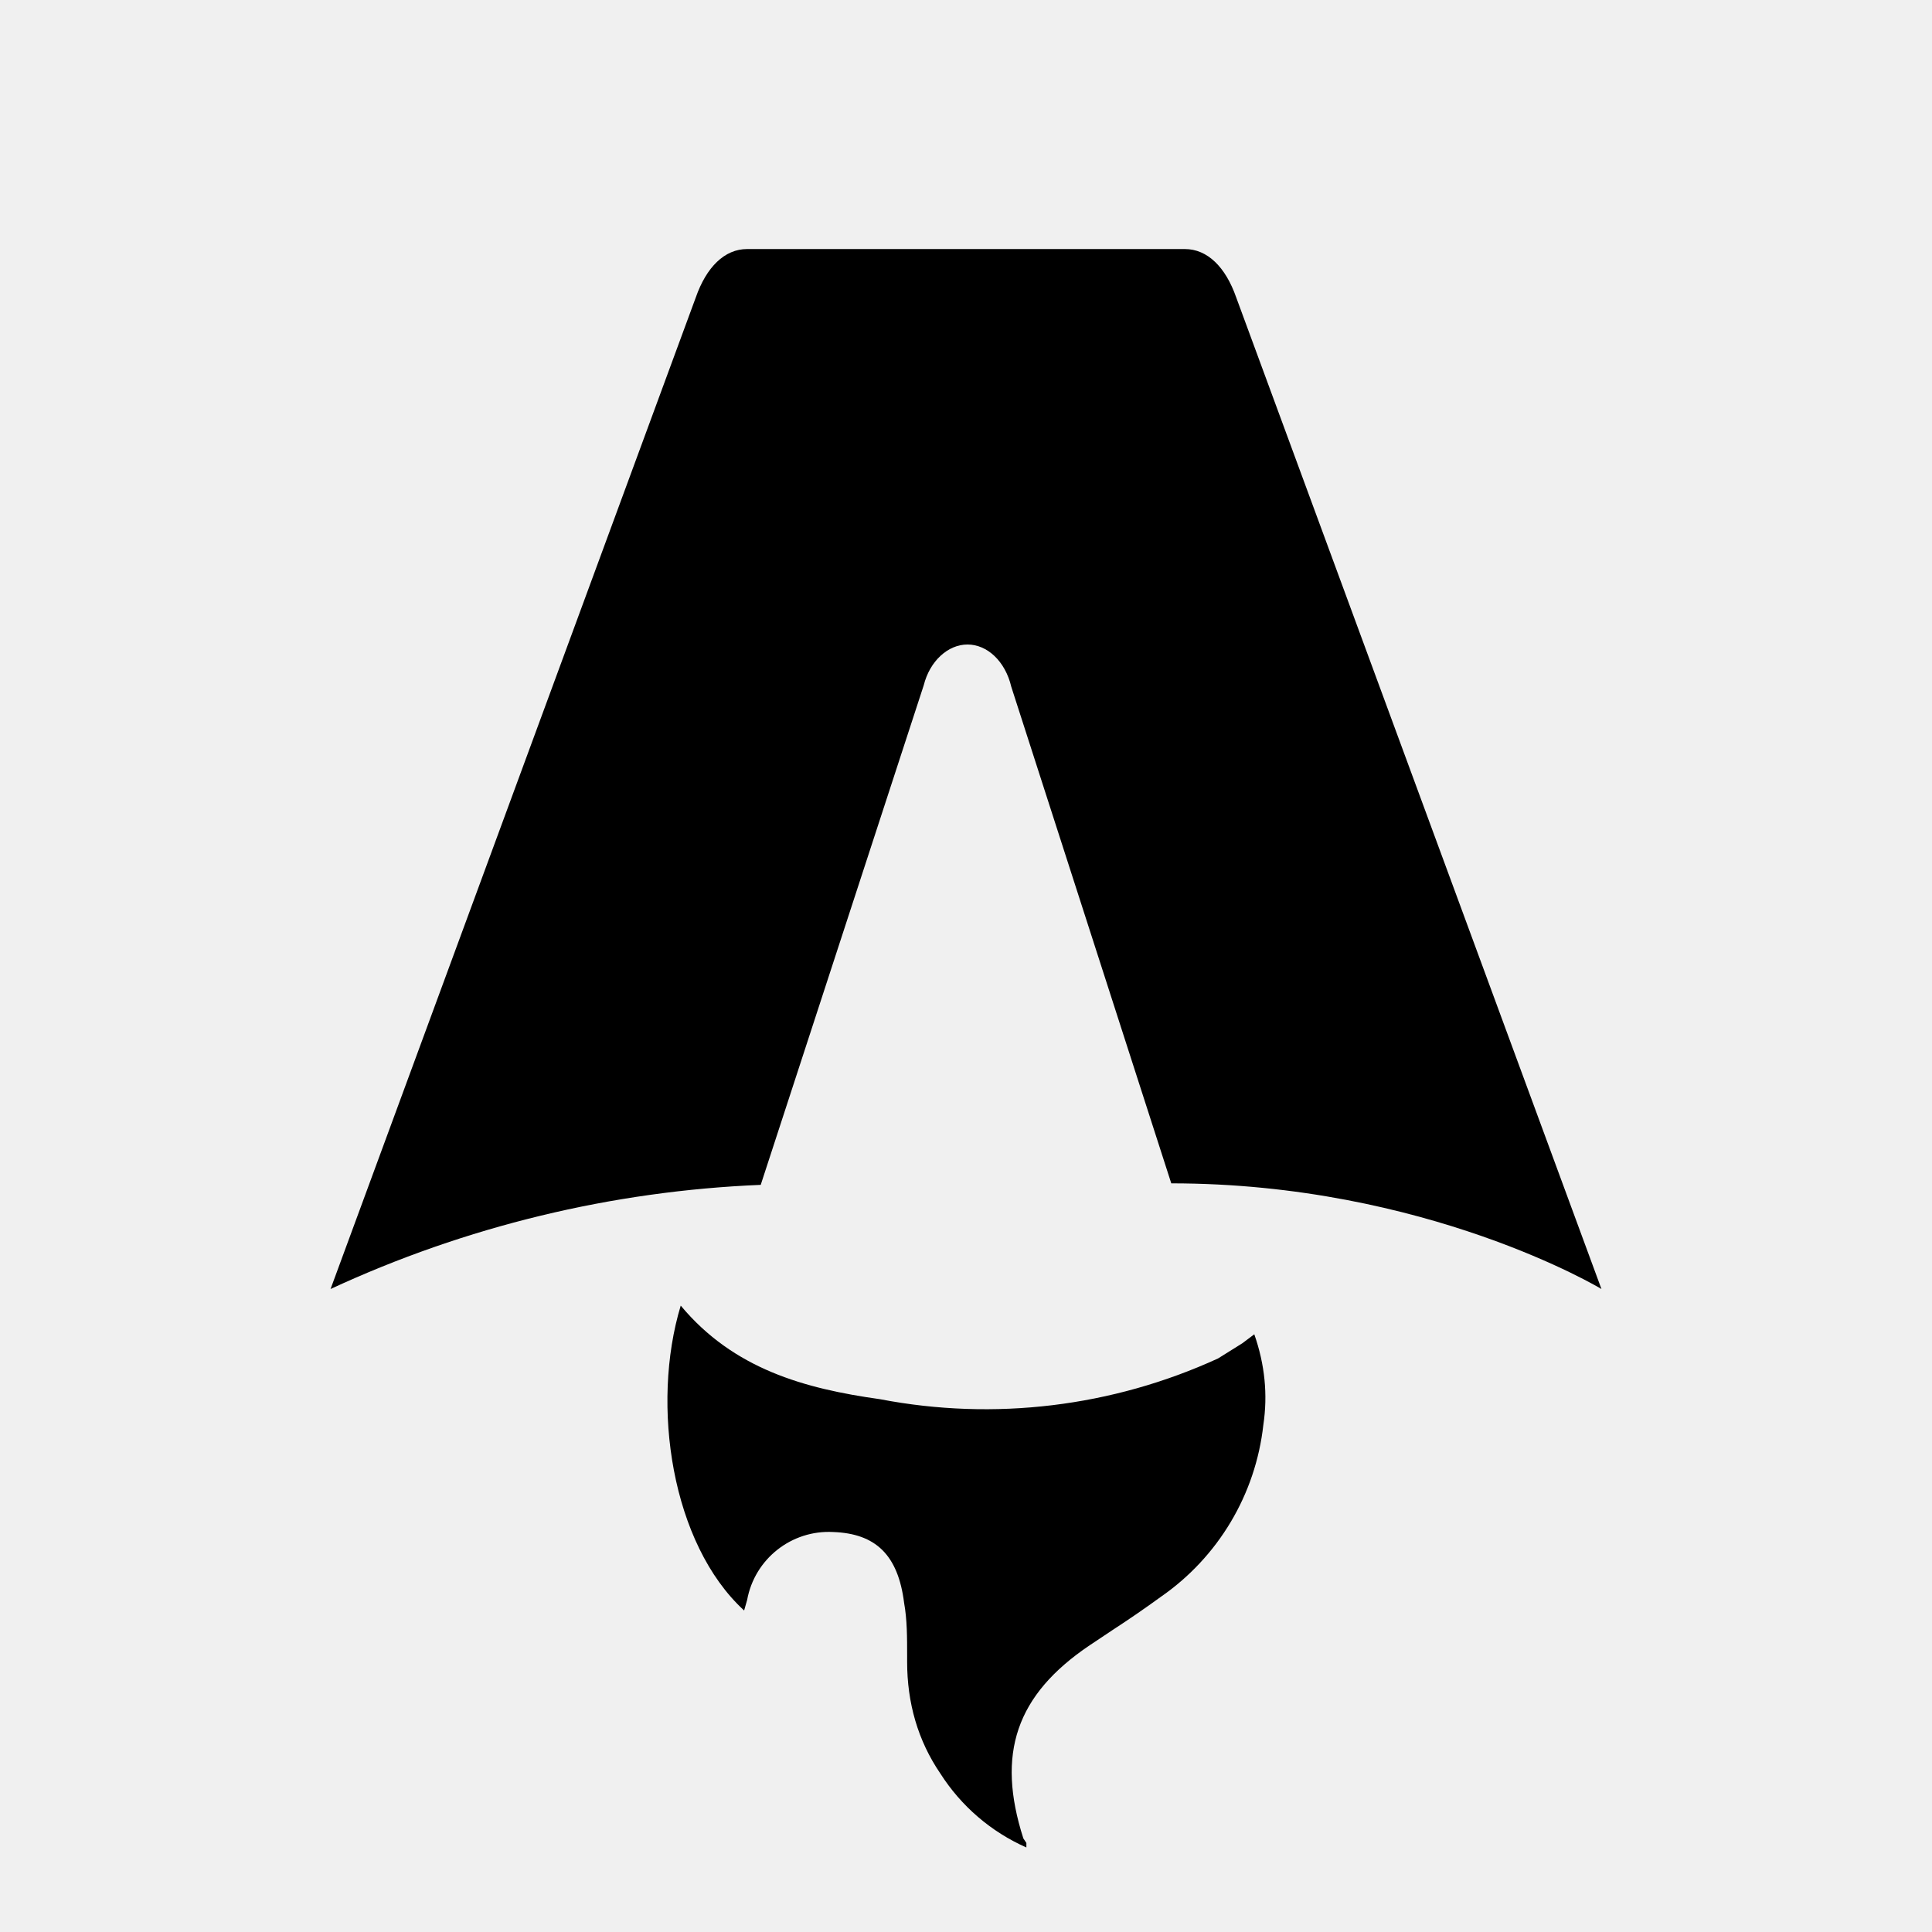
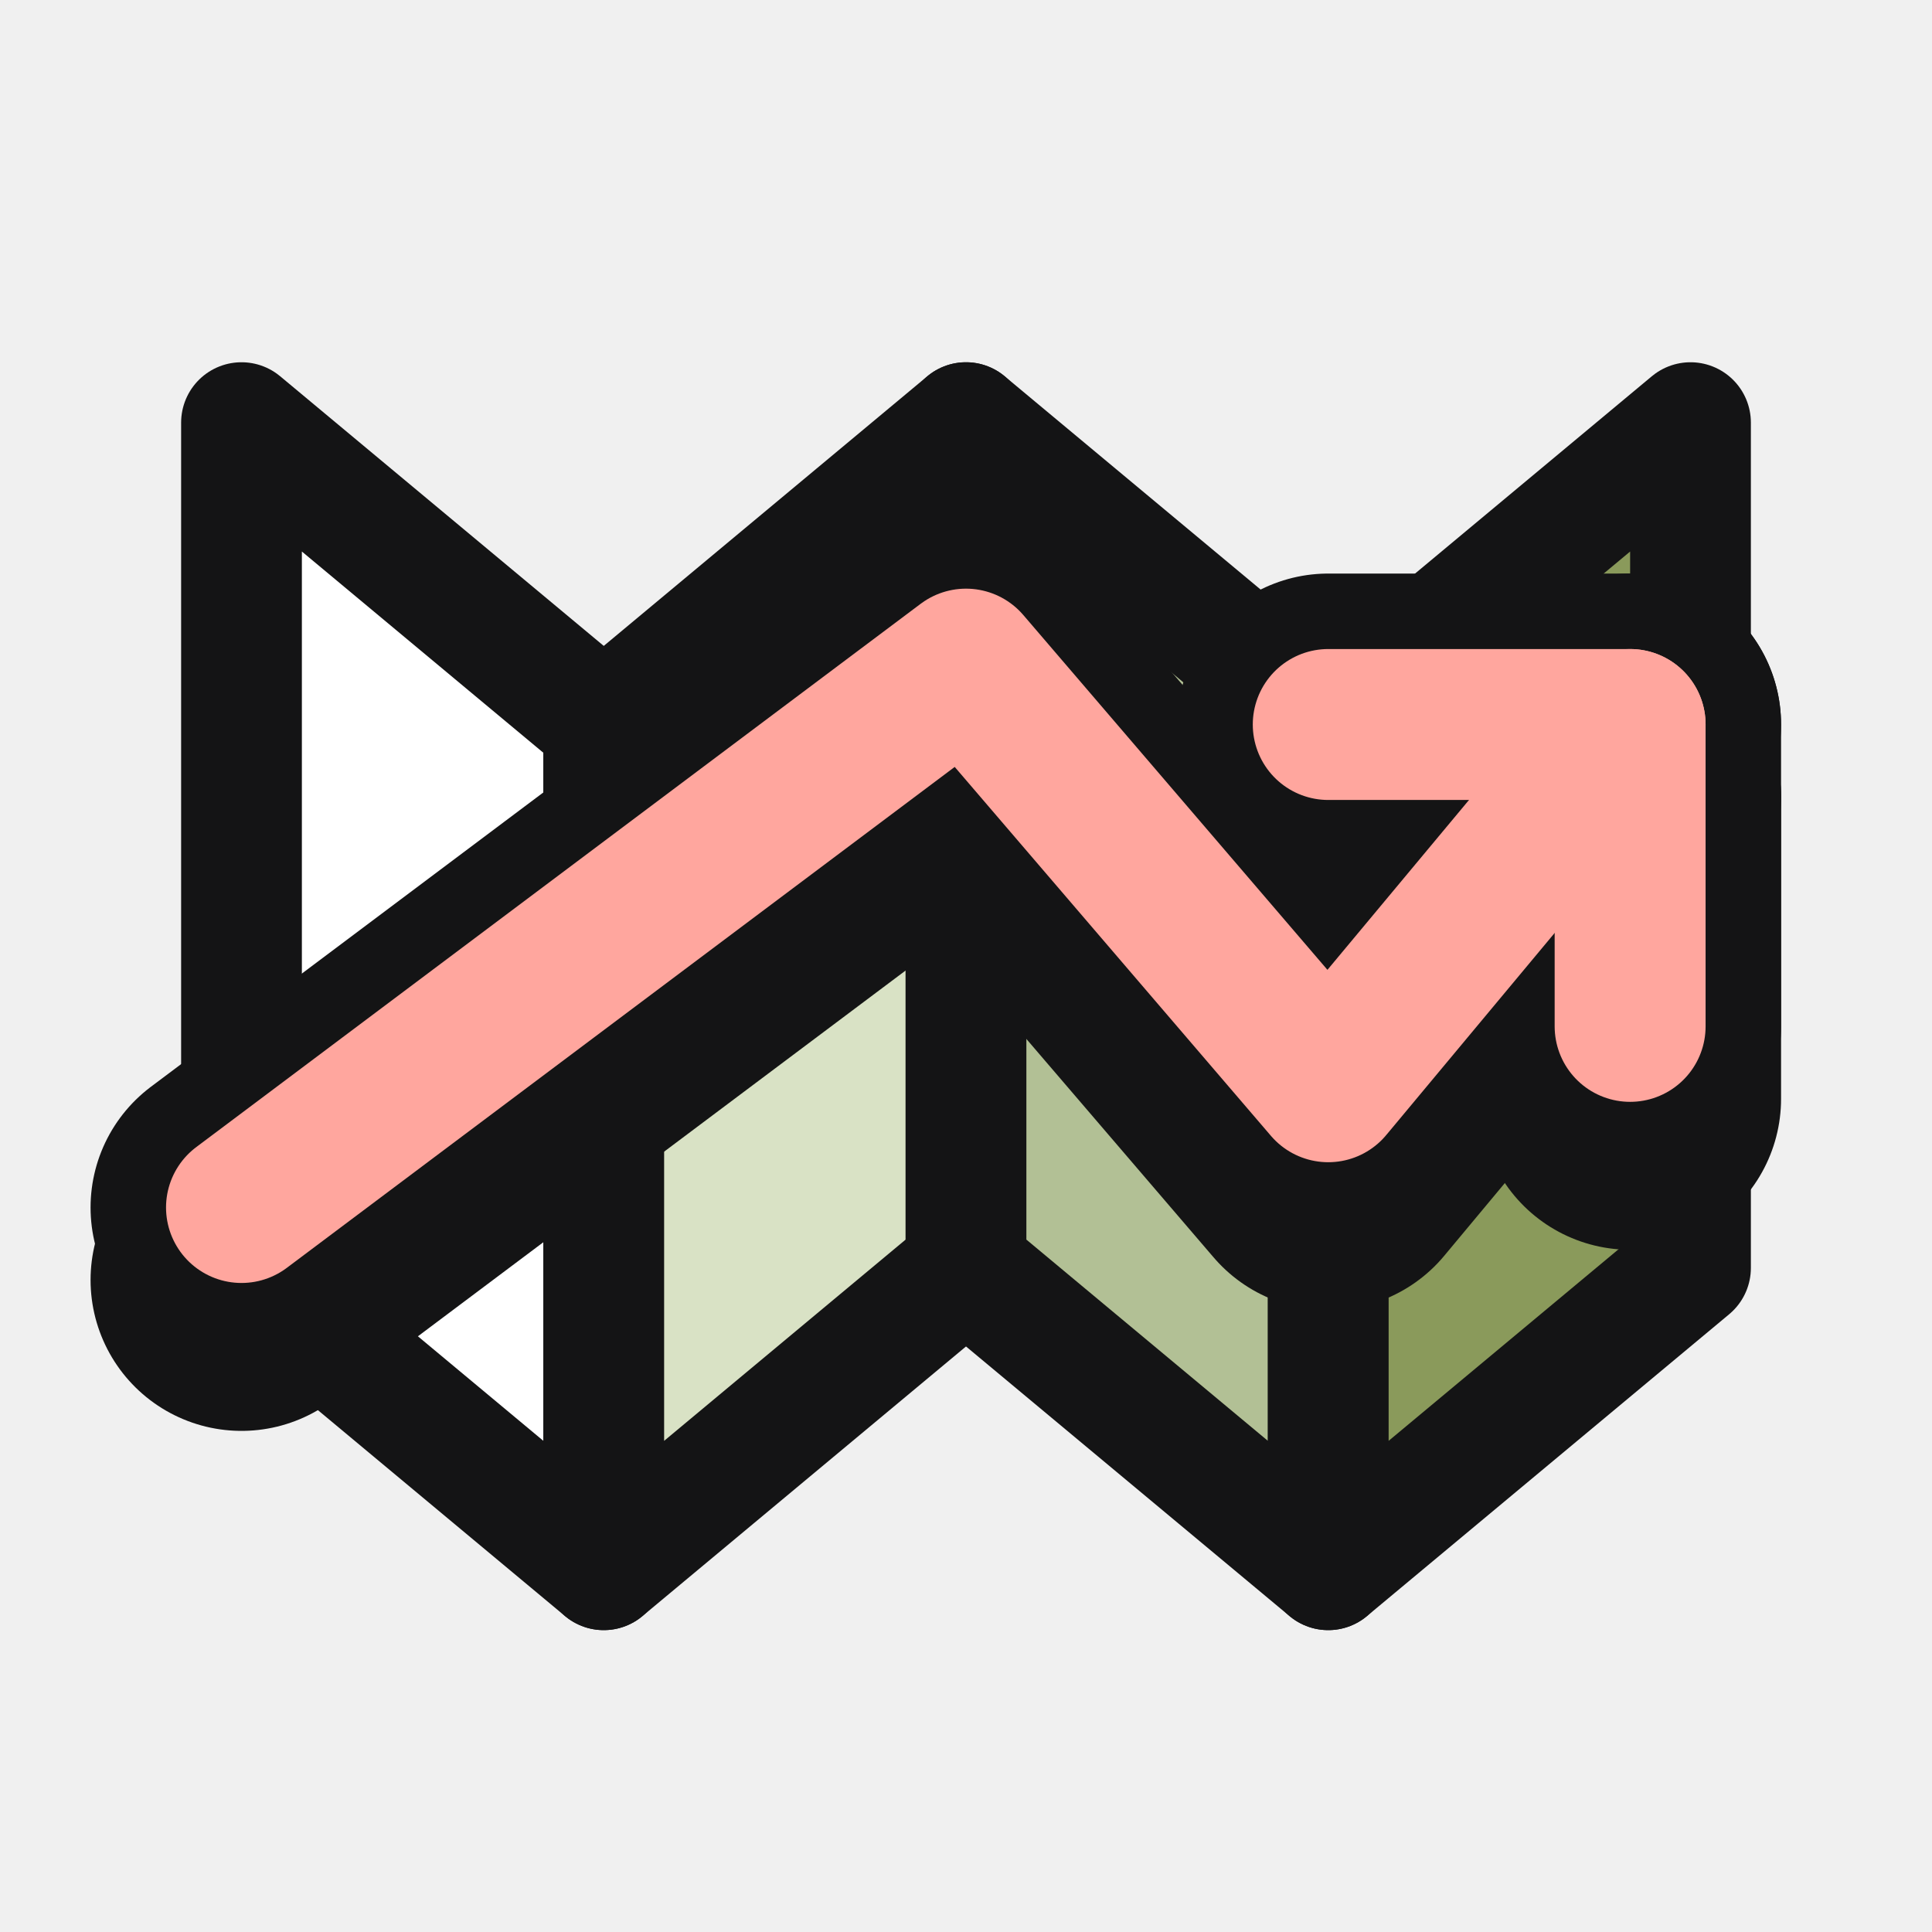
- <svg xmlns="http://www.w3.org/2000/svg" fill="none" viewBox="0 0 128 128">
-   <path d="M50.4 78.5a75.1 75.1 0 0 0-28.5 6.9l24.2-65.7c.7-2 1.9-3.2 3.4-3.2h29c1.5 0 2.7 1.2 3.4 3.2l24.2 65.7s-11.6-7-28.5-7L67 45.5c-.4-1.7-1.6-2.8-2.9-2.8-1.3 0-2.5 1.1-2.9 2.7L50.4 78.5Zm-1.1 28.2Zm-4.2-20.2c-2 6.6-.6 15.8 4.2 20.2a17.5 17.5 0 0 1 .2-.7 5.5 5.5 0 0 1 5.7-4.5c2.8.1 4.3 1.5 4.7 4.7.2 1.1.2 2.3.2 3.5v.4c0 2.7.7 5.2 2.2 7.4a13 13 0 0 0 5.7 4.9v-.3l-.2-.3c-1.8-5.6-.5-9.5 4.4-12.8l1.5-1a73 73 0 0 0 3.2-2.2 16 16 0 0 0 6.8-11.4c.3-2 .1-4-.6-6l-.8.6-1.6 1a37 37 0 0 1-22.4 2.7c-5-.7-9.7-2-13.2-6.2Z" />
-   <style>
-         path { fill: #000; }
-         @media (prefers-color-scheme: dark) {
-             path { fill: #FFF; }
-         }
-     </style>
+ <svg xmlns="http://www.w3.org/2000/svg" viewBox="0 0 32 32" width="32" height="32" fill="none">
+   <path d="M4 7L10 12V26L4 21Z" fill="#FFFFFF" stroke="#141415" stroke-width="2" stroke-linejoin="round" />
+   <path d="M10 12L16 7V21L10 26Z" fill="#D9E2C5" stroke="#141415" stroke-width="2" stroke-linejoin="round" />
+   <path d="M16 7L22 12V26L16 21Z" fill="#B2C095" stroke="#141415" stroke-width="2" stroke-linejoin="round" />
+   <path d="M22 12L28 7V21L22 26Z" fill="#8A9A5B" stroke="#141415" stroke-width="2" stroke-linejoin="round" />
+   <g transform="translate(0, 1.2)">
+     <path d="M4 20L16 11L22 18L27 12" stroke="#141415" stroke-width="5" stroke-linecap="round" stroke-linejoin="round" fill="none" />
+     <path d="M22 12H27V17" stroke="#141415" stroke-width="5" stroke-linecap="round" stroke-linejoin="round" fill="none" />
+   </g>
+   <path d="M4 20L16 11L22 18L27 12" stroke="#141415" stroke-width="5" stroke-linecap="round" stroke-linejoin="round" fill="none" />
+   <path d="M22 12H27V17" stroke="#141415" stroke-width="5" stroke-linecap="round" stroke-linejoin="round" fill="none" />
+   <path d="M4 20L16 11L22 18L27 12" stroke="#FFA69E" stroke-width="2.5" stroke-linecap="round" stroke-linejoin="round" fill="none" />
+   <path d="M22 12H27V17" stroke="#FFA69E" stroke-width="2.5" stroke-linecap="round" stroke-linejoin="round" fill="none" />
</svg>
